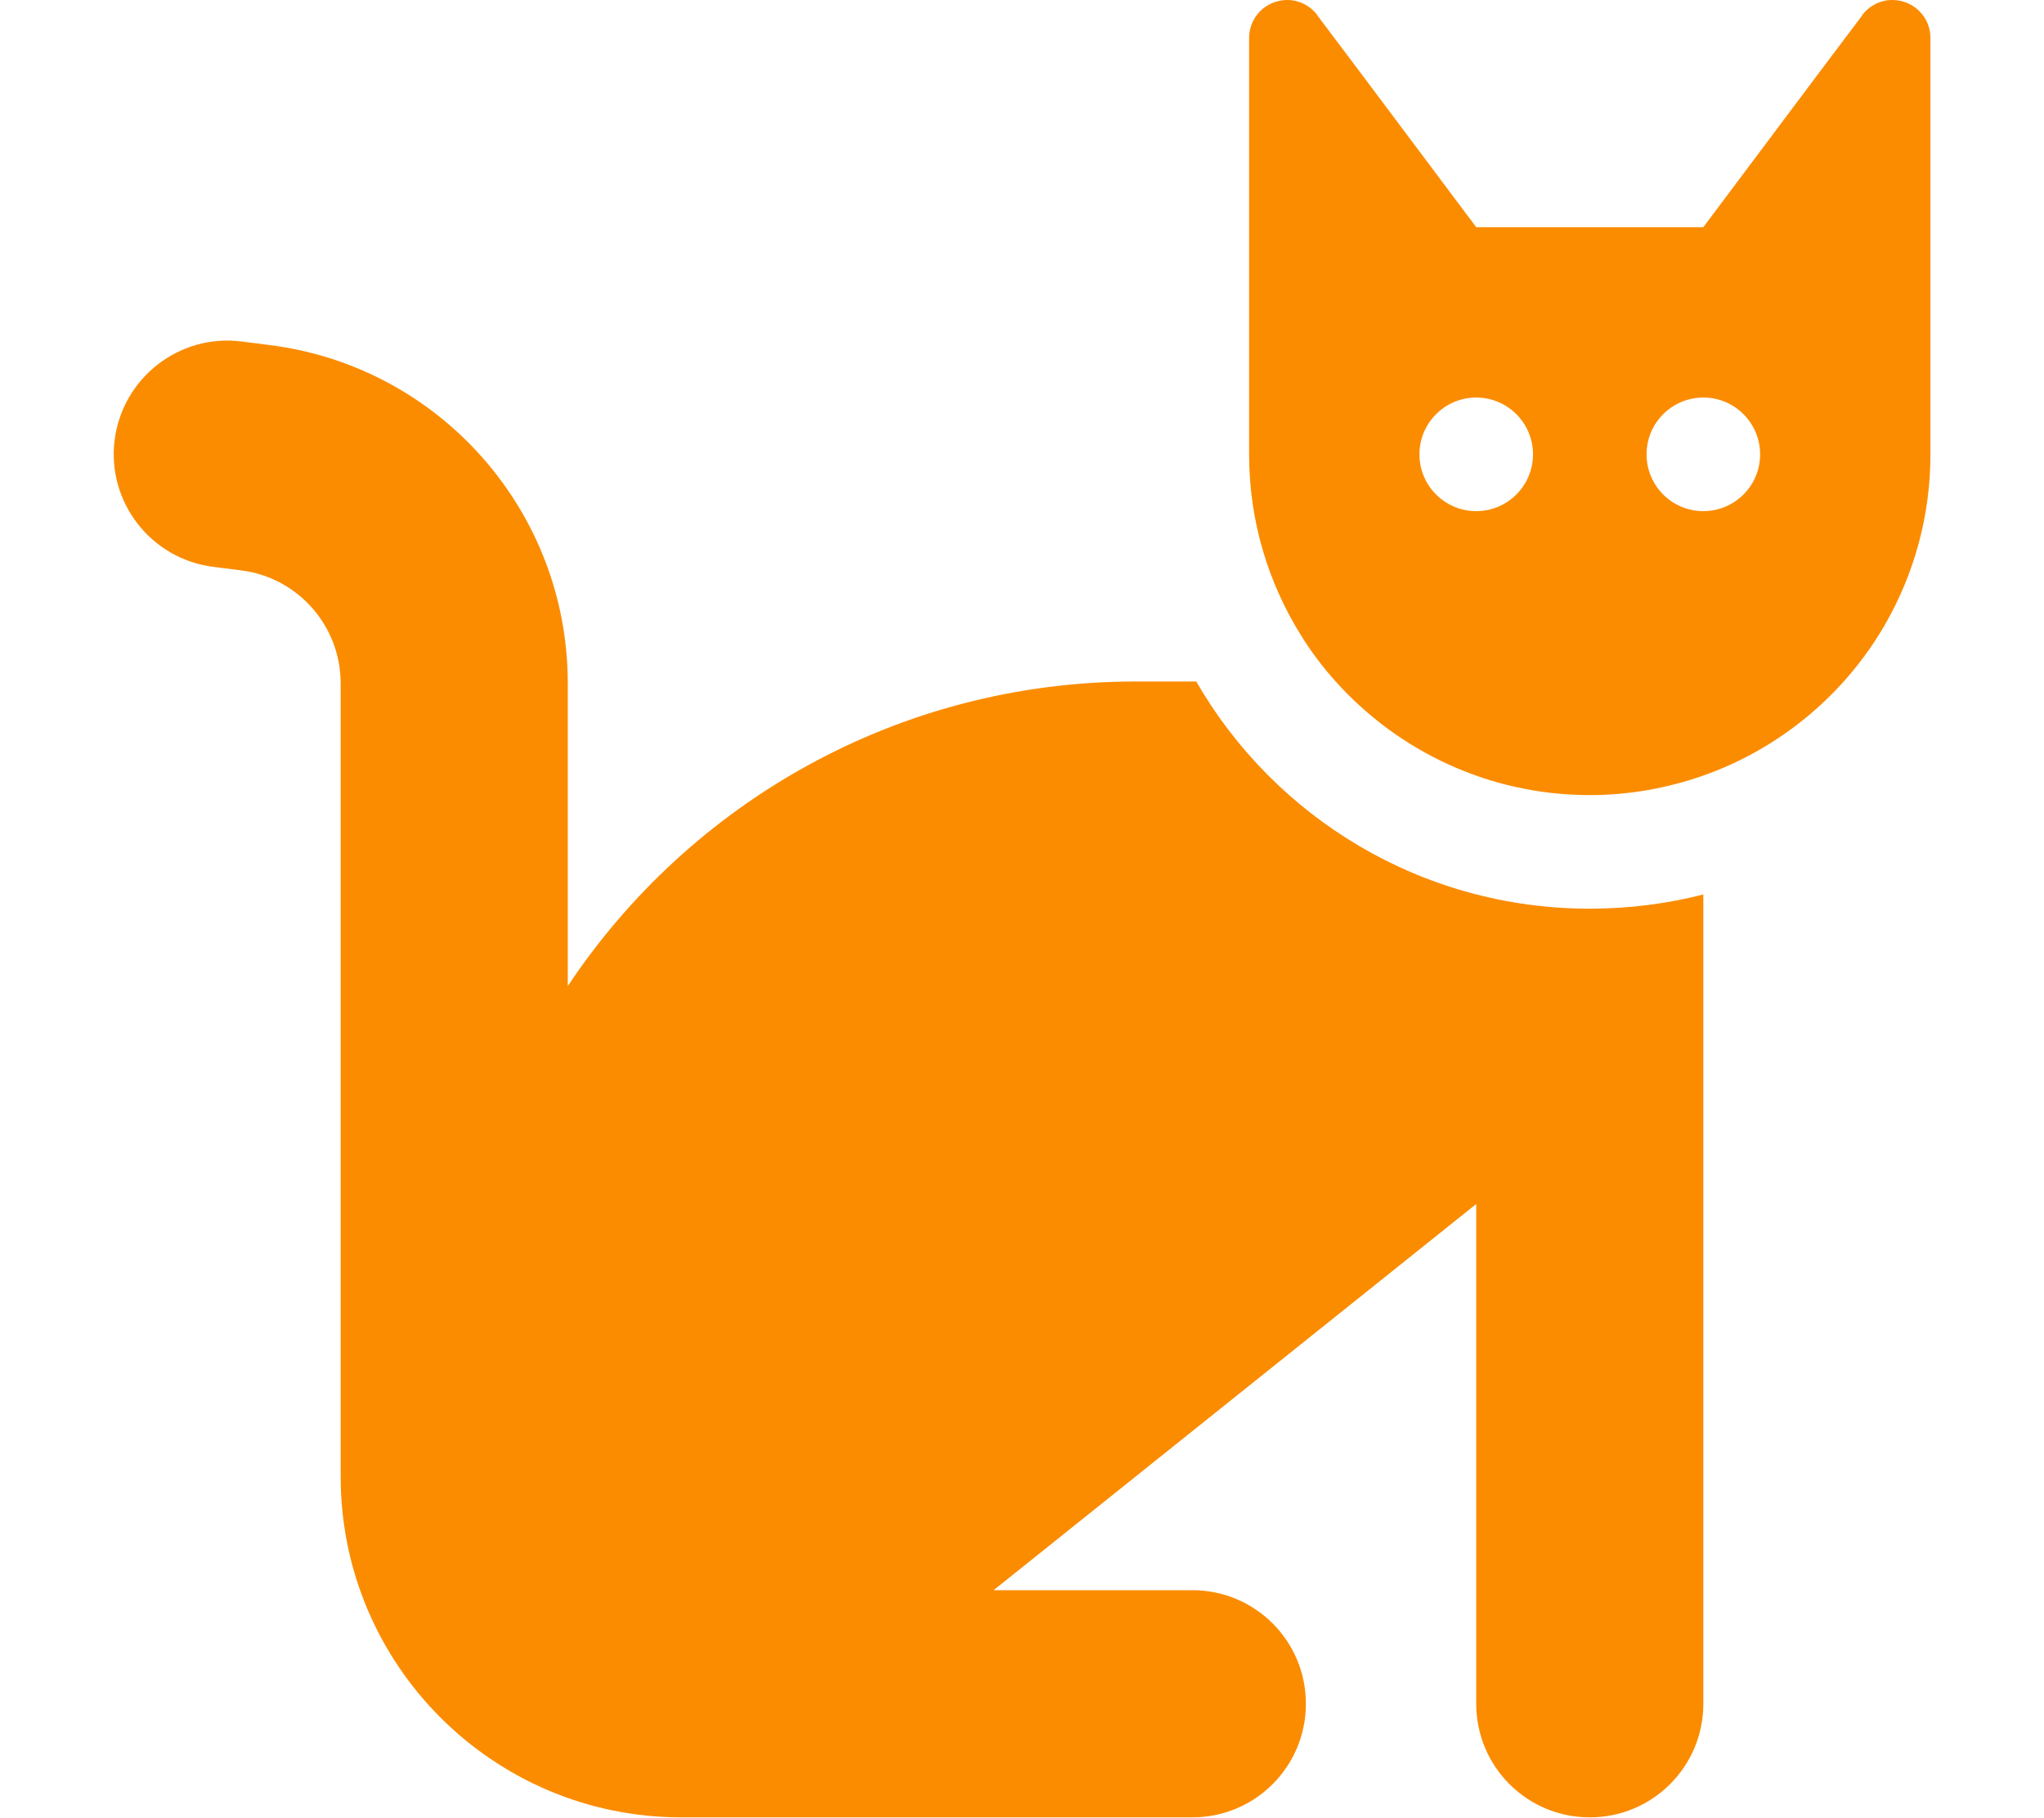
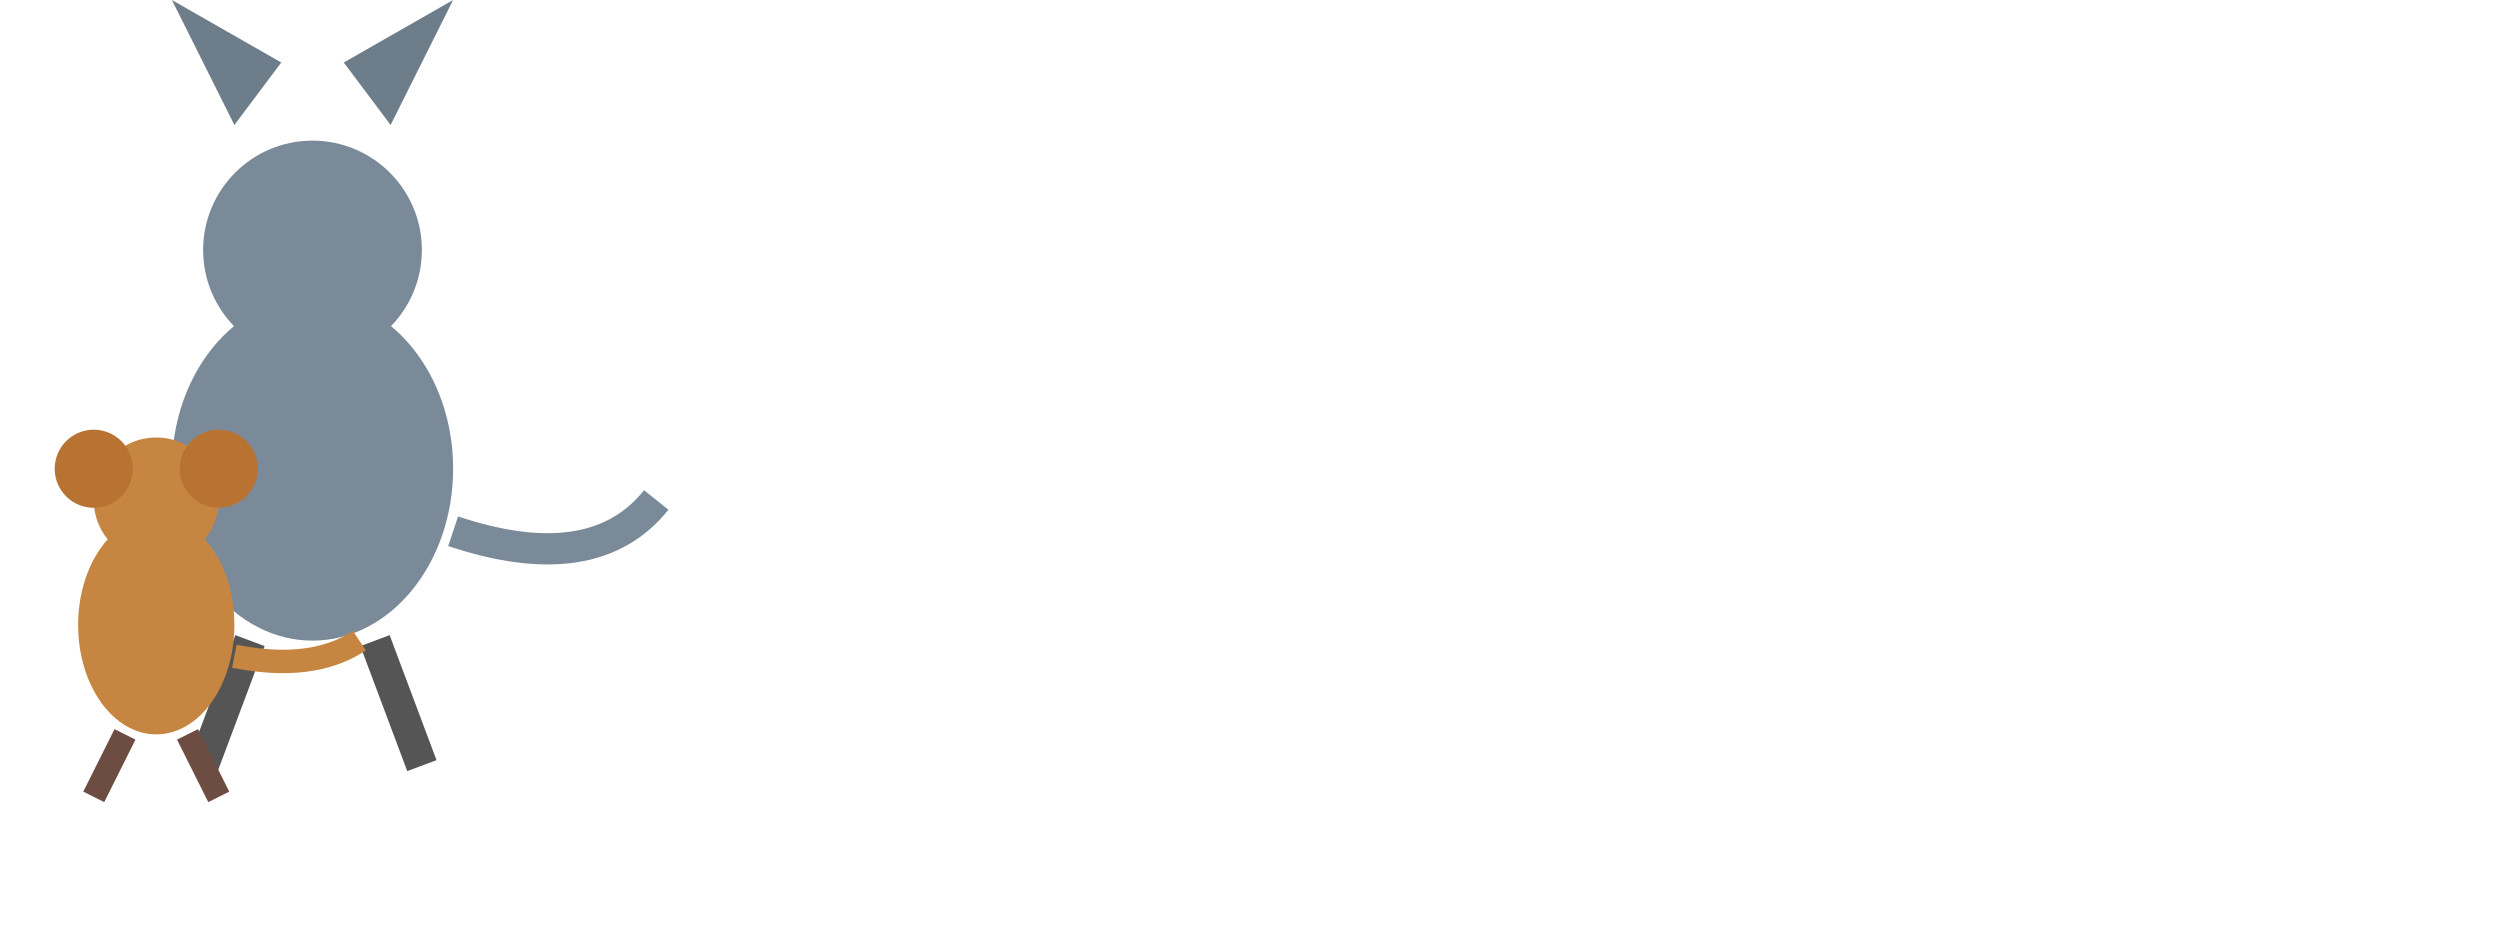
- <svg xmlns="http://www.w3.org/2000/svg" viewBox="0 0 576 512" fill="#FB8C00">
-   <path d="M320 192l17.1 0c22.1 38.3 63.5 64 110.9 64c11 0 21.8-1.4 32-4l0 4 0 32 0 192c0 17.7-14.3 32-32 32s-32-14.3-32-32l0-140.8L280 448l56 0c17.7 0 32 14.3 32 32s-14.3 32-32 32l-144 0c-53 0-96-43-96-96l0-223.5c0-16.1-12-29.8-28-31.8l-7.9-1c-17.5-2.2-30-18.2-27.8-35.7s18.2-30 35.7-27.8l7.9 1c48 6 84.1 46.8 84.1 95.3l0 85.3c34.4-51.7 93.2-85.8 160-85.8zm160 26.5s0 0 0 0c-10 3.5-20.8 5.5-32 5.5c-28.4 0-54-12.4-71.6-32c0 0 0 0 0 0c-3.7-4.1-7-8.5-9.9-13.2C357.3 164 352 146.6 352 128c0 0 0 0 0 0l0-96 0-20 0-1.3C352 4.8 356.7 .1 362.6 0l.2 0c3.3 0 6.4 1.6 8.4 4.2c0 0 0 0 0 .1L384 21.3l27.2 36.3L416 64l64 0 4.8-6.4L512 21.3 524.8 4.3c0 0 0 0 0-.1c2-2.6 5.1-4.2 8.4-4.2l.2 0C539.3 .1 544 4.8 544 10.7l0 1.3 0 20 0 96c0 17.3-4.6 33.6-12.6 47.6c-11.3 19.8-29.6 35.2-51.4 42.9zM432 128a16 16 0 1 0 -32 0 16 16 0 1 0 32 0zm48 16a16 16 0 1 0 0-32 16 16 0 1 0 0 32z" />
+ <svg xmlns="http://www.w3.org/2000/svg" width="320" height="120" viewBox="0 0 320 120">
+   <g transform="translate(40 60)">
+     <animateTransform attributeName="transform" type="translate" from="-40 60" to="360 60" dur="8s" repeatCount="indefinite" />
+     <ellipse cx="0" cy="0" rx="18" ry="22" fill="#7A8A99" />
+     <circle cx="0" cy="-28" r="14" fill="#7A8A99" />
+     <polygon points="-10,-44 -18,-60 -4,-52" fill="#6E7D8A" />
+     <polygon points="10,-44 18,-60 4,-52" fill="#6E7D8A" />
+     <line x1="-8" y1="22" x2="-14" y2="38" stroke="#555" stroke-width="4">
+       <animate attributeName="y2" values="38;30;38" dur="0.6s" repeatCount="indefinite" />
+     </line>
+     <line x1="8" y1="22" x2="14" y2="38" stroke="#555" stroke-width="4">
+       <animate attributeName="y2" values="30;38;30" dur="0.6s" repeatCount="indefinite" />
+     </line>
+     <path d="M18 8 Q36 14 44 4" stroke="#7A8A99" stroke-width="4" fill="none">
+       <animate attributeName="d" values="M18 8 Q36 14 44 4; M18 8 Q36 0 44 10; M18 8 Q36 14 44 4" dur="1s" repeatCount="indefinite" />
+     </path>
+   </g>
+   <g transform="translate(20 80)">
+     <animateTransform attributeName="transform" type="translate" from="-20 80" to="360 80" dur="5s" repeatCount="indefinite" />
+     <ellipse cx="0" cy="0" rx="10" ry="14" fill="#C68642" />
+     <circle cx="0" cy="-16" r="8" fill="#C68642" />
+     <circle cx="-8" cy="-20" r="5" fill="#B87333" />
+     <circle cx="8" cy="-20" r="5" fill="#B87333" />
+     <line x1="-4" y1="14" x2="-8" y2="22" stroke="#6D4C41" stroke-width="3">
+       <animate attributeName="y2" values="22;16;22" dur="0.35s" repeatCount="indefinite" />
+     </line>
+     <line x1="4" y1="14" x2="8" y2="22" stroke="#6D4C41" stroke-width="3">
+       <animate attributeName="y2" values="16;22;16" dur="0.35s" repeatCount="indefinite" />
+     </line>
+     <path d="M10 4 Q20 6 26 2" stroke="#C68642" stroke-width="3" fill="none" />
+   </g>
</svg>
